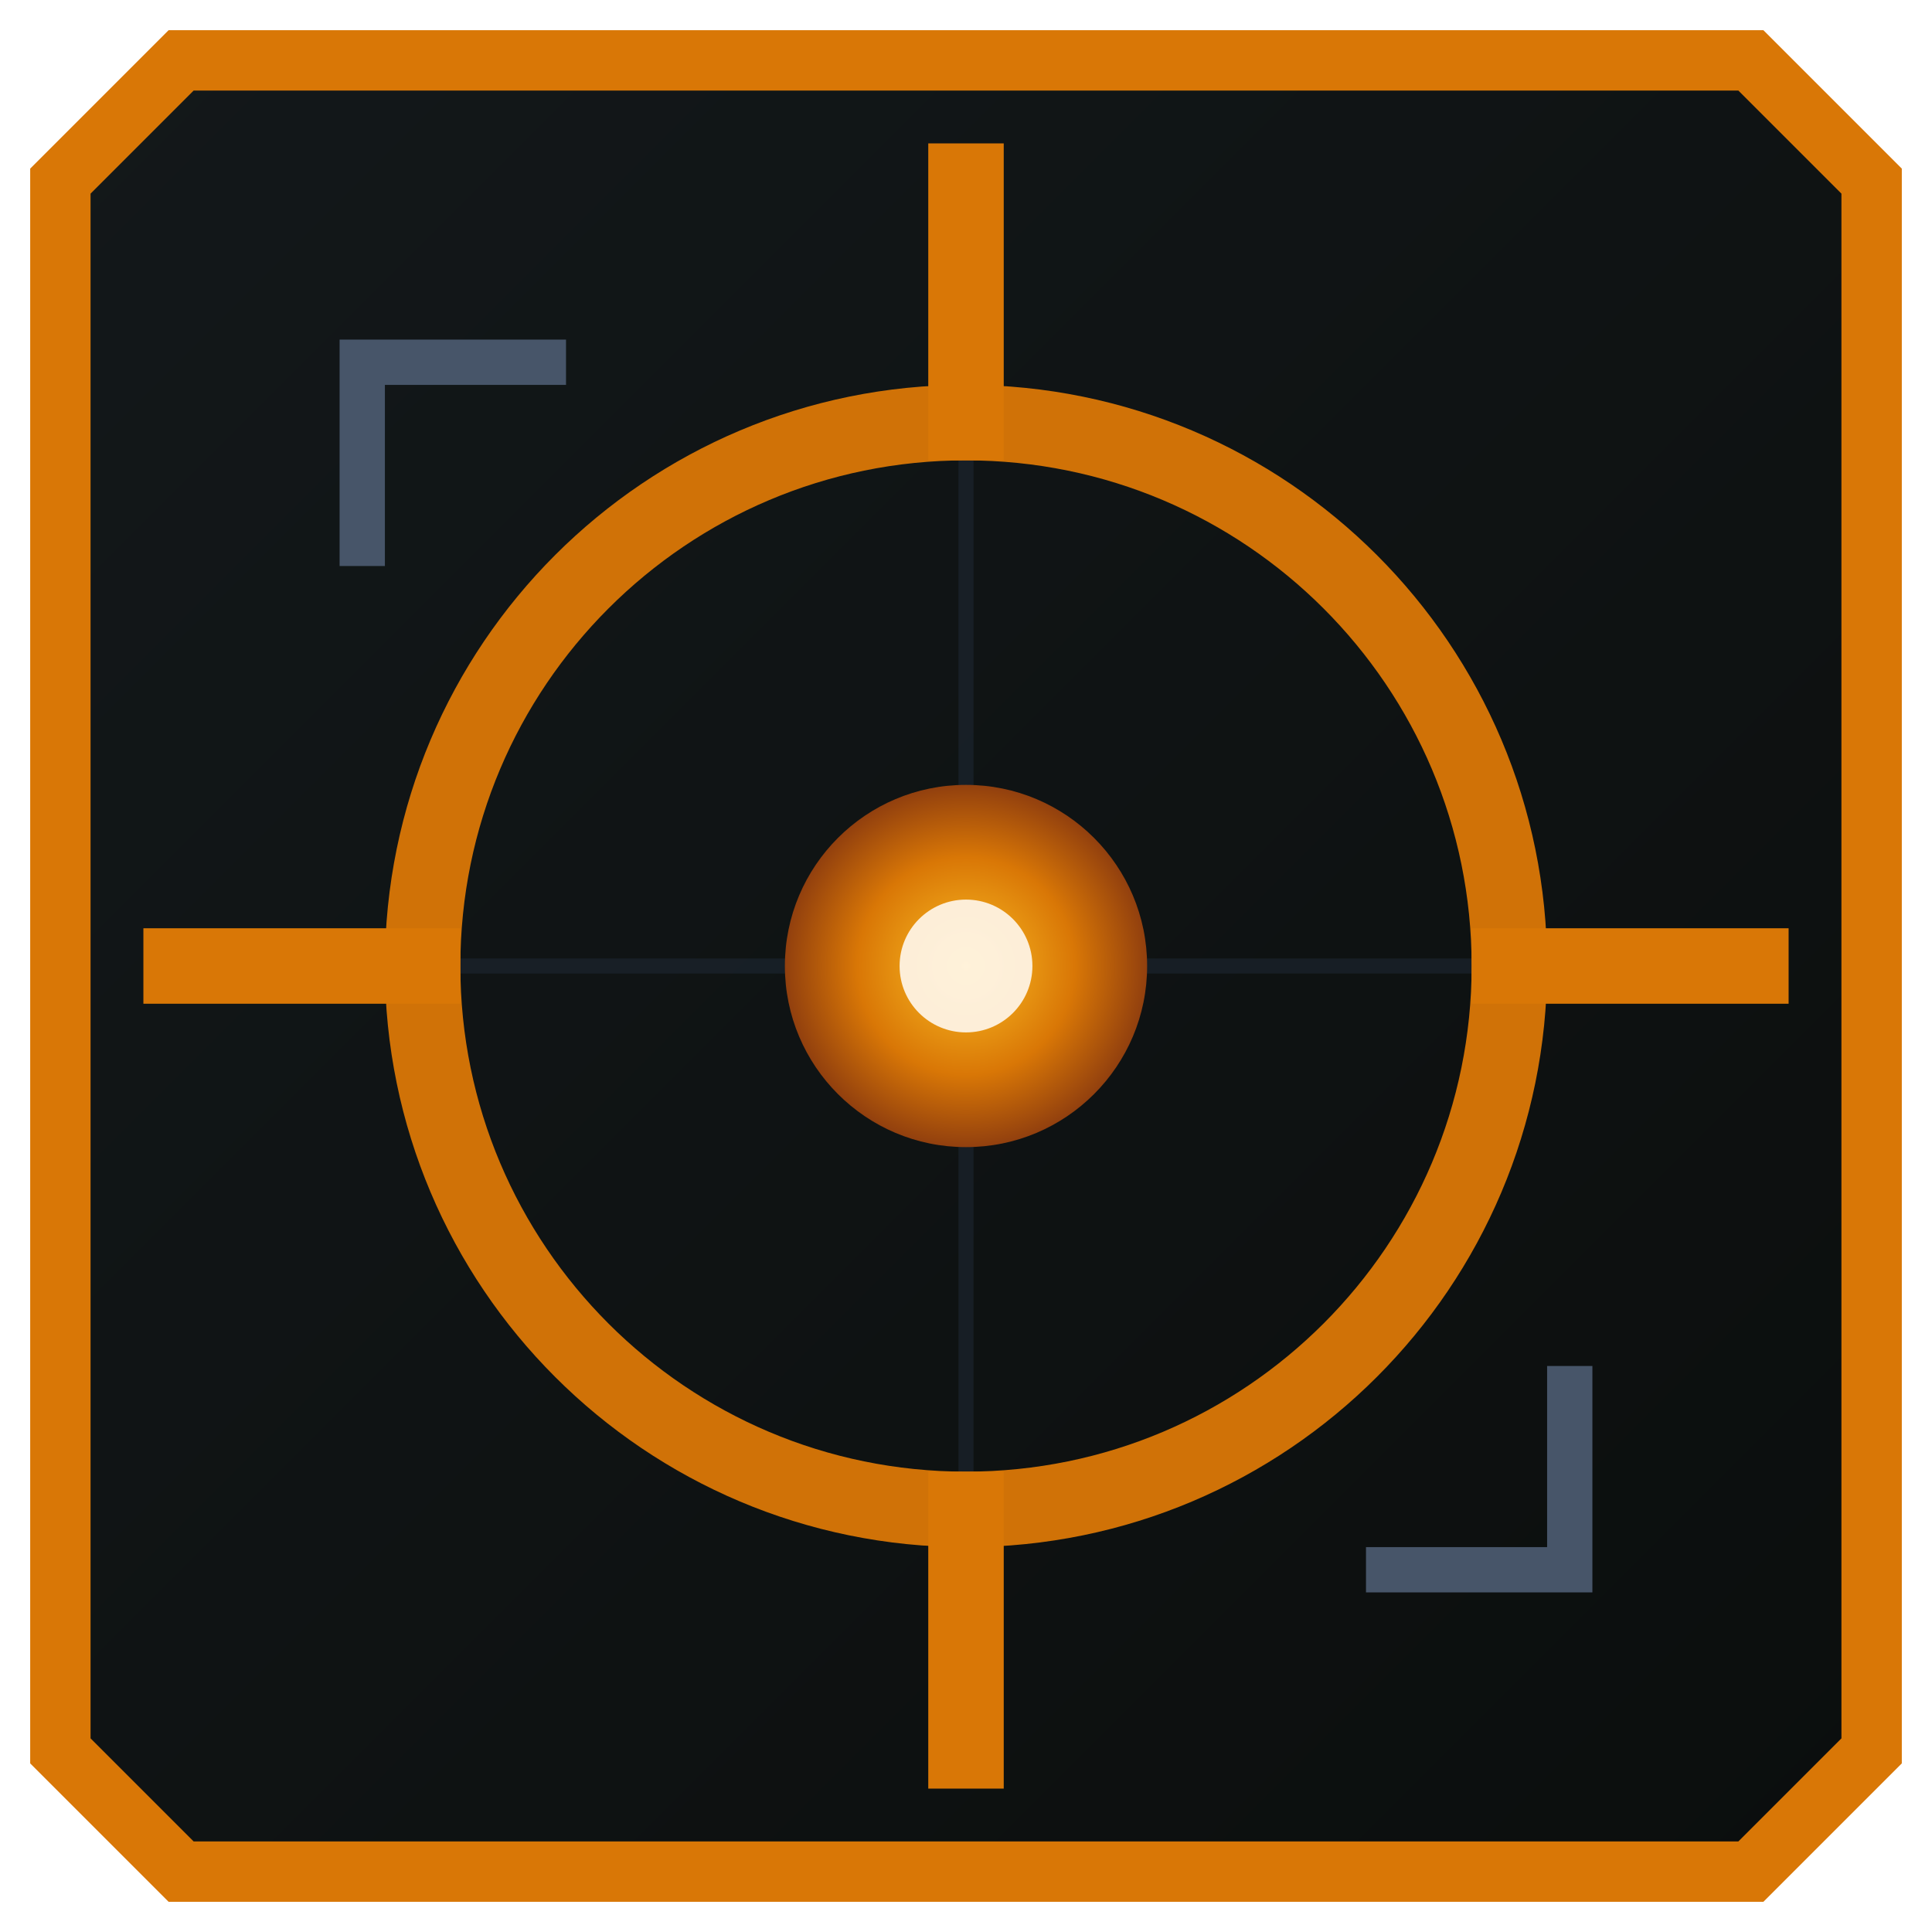
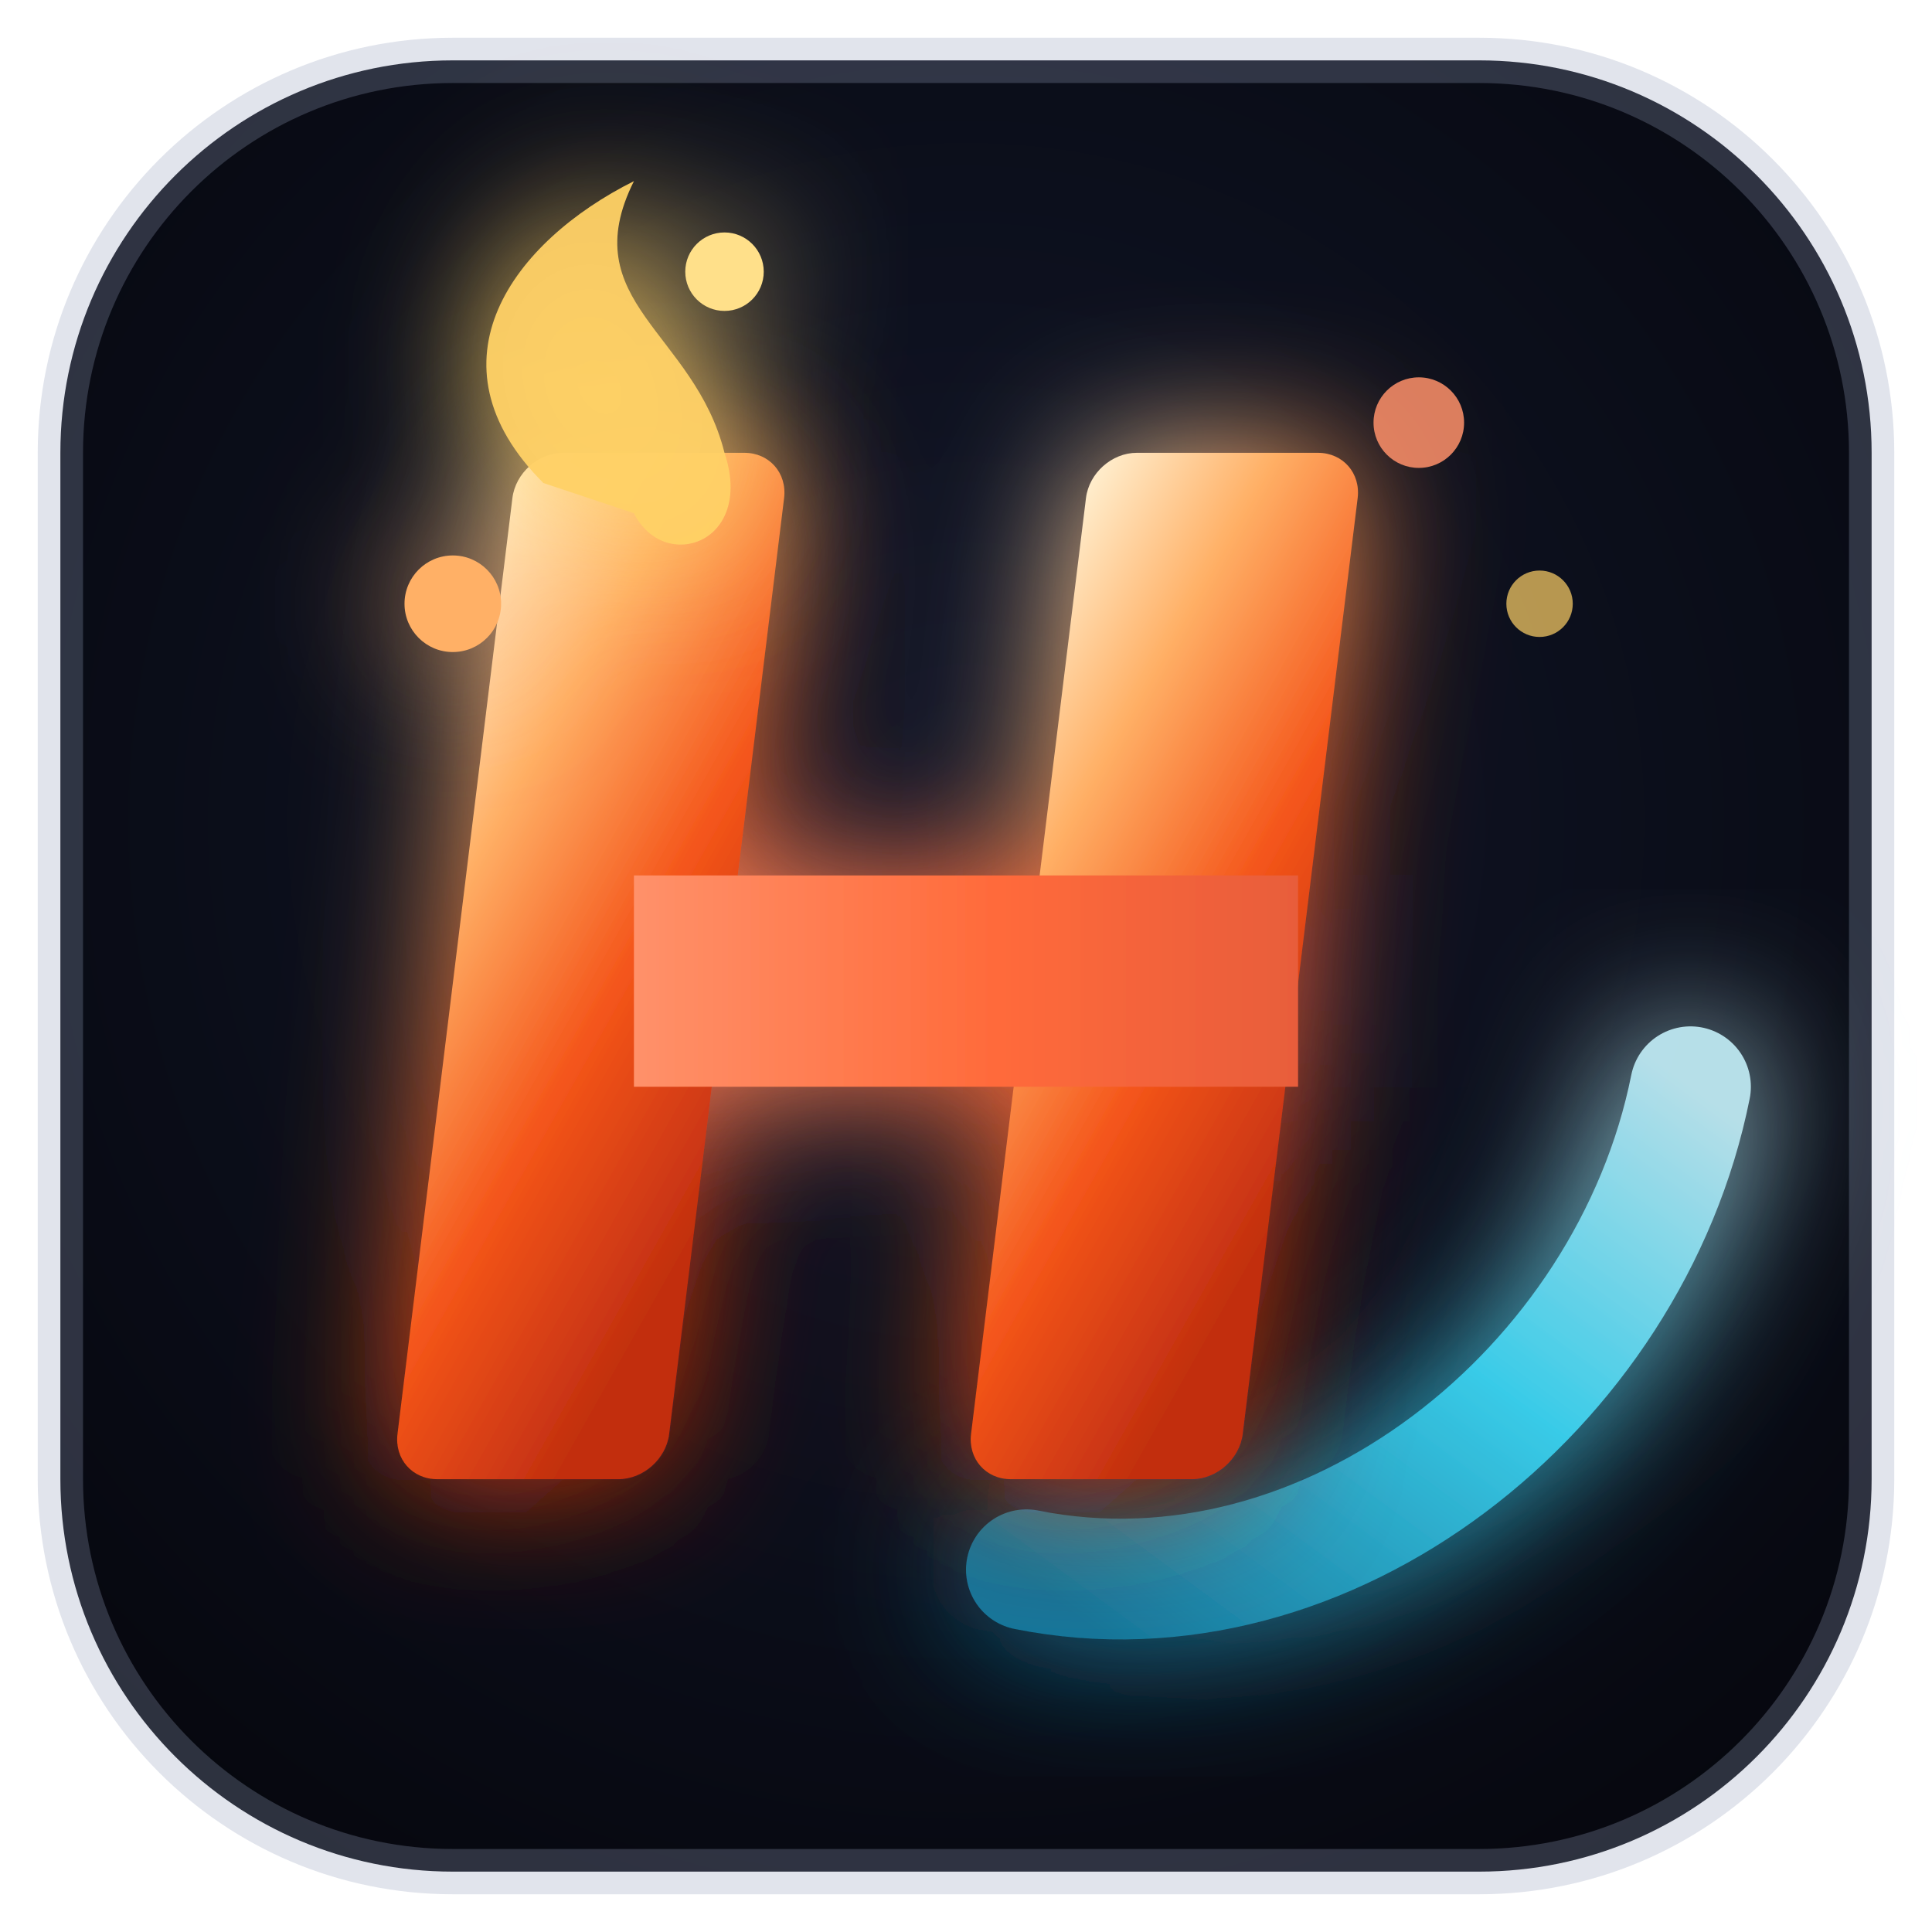
- <svg xmlns="http://www.w3.org/2000/svg" viewBox="0 0 64 64" width="64" height="64" role="img" aria-label="Mini Wars Wiki">
+ <svg xmlns="http://www.w3.org/2000/svg" viewBox="0 0 64 64" width="64" height="64" role="img" aria-label="Heatwarped Wiki">
  <defs>
-     <radialGradient id="emberCore" cx="50%" cy="50%" r="50%">
-       <stop offset="0%" stop-color="#fbbf24" stop-opacity="1" />
-       <stop offset="60%" stop-color="#d97706" stop-opacity="1" />
-       <stop offset="100%" stop-color="#92400e" stop-opacity="1" />
+     <linearGradient id="heatBar" x1="0%" y1="0%" x2="60%" y2="100%">
+       <stop offset="0%" stop-color="#fff3d6" />
+       <stop offset="30%" stop-color="#ffb066" />
+       <stop offset="65%" stop-color="#f4551a" />
+       <stop offset="100%" stop-color="#c22f10" />
+     </linearGradient>
+     <linearGradient id="heatCross" x1="0%" y1="0%" x2="100%" y2="0%">
+       <stop offset="0%" stop-color="#ff916a" />
+       <stop offset="55%" stop-color="#ff6a3a" />
+       <stop offset="100%" stop-color="#e85d3a" />
+     </linearGradient>
+     <linearGradient id="cyberSwoosh" x1="0%" y1="100%" x2="100%" y2="0%">
+       <stop offset="0%" stop-color="#1782a8" />
+       <stop offset="55%" stop-color="#3ee0ff" />
+       <stop offset="100%" stop-color="#c9f6ff" />
+     </linearGradient>
+     <radialGradient id="plateBg" cx="50%" cy="42%" r="75%">
+       <stop offset="0%" stop-color="#12172a" />
+       <stop offset="100%" stop-color="#05060c" />
    </radialGradient>
-     <linearGradient id="bunkerBg" x1="0%" y1="0%" x2="100%" y2="100%">
-       <stop offset="0%" stop-color="#13181a" />
-       <stop offset="100%" stop-color="#0b0e0d" />
-     </linearGradient>
+     <filter id="softGlow" x="-40%" y="-40%" width="180%" height="180%">
+       <feGaussianBlur stdDeviation="2.4" result="blur" />
+       <feMerge>
+         <feMergeNode in="blur" />
+         <feMergeNode in="SourceGraphic" />
+       </feMerge>
+     </filter>
  </defs>
-   <path d="M 6 2 L 58 2 L 62 6 L 62 58 L 58 62 L 6 62 L 2 58 L 2 6 Z" fill="url(#bunkerBg)" stroke="#d97706" stroke-width="2" />
-   <g stroke="#1f2937" stroke-width="0.5" opacity="0.5">
-     <line x1="32" y1="6" x2="32" y2="58" />
-     <line x1="6" y1="32" x2="58" y2="32" />
+   <rect x="2" y="2" width="60" height="60" rx="13" fill="url(#plateBg)" stroke="rgba(148,158,186,0.28)" stroke-width="1.5" />
+   <path d="M 34 52 C 44 54, 54 46, 56 36" fill="none" stroke="url(#cyberSwoosh)" stroke-width="4" stroke-linecap="round" filter="url(#softGlow)" opacity="0.9" />
+   <g filter="url(#softGlow)">
+     <g transform="skewX(-7)">
+       <rect x="19" y="15" width="9" height="34" rx="1.5" fill="url(#heatBar)" />
+       <rect x="38" y="15" width="9" height="34" rx="1.5" fill="url(#heatBar)" />
+     </g>
+     <polygon points="21,29 43,29 43,36 21,36" fill="url(#heatCross)" />
  </g>
-   <g fill="none" stroke="#475569" stroke-width="1.5" stroke-linecap="square">
-     <polyline points="12,18 12,12 18,12" />
-     <polyline points="46,52 52,52 52,46" />
+   <g filter="url(#softGlow)">
+     <path d="M 18 16 C 14 12, 17 8, 21 6 C 19 10, 23 11, 24 15 C 25 18, 22 19, 21 17 Z" fill="#ffd166" opacity="0.95" />
+     <circle cx="15" cy="20" r="1.6" fill="#ffb066" />
+     <circle cx="24" cy="9" r="1.3" fill="#ffe08a" />
  </g>
-   <circle cx="32" cy="32" r="18" fill="none" stroke="#d97706" stroke-width="2.5" opacity="0.95" />
-   <g stroke="#d97706" stroke-width="2.5" stroke-linecap="square">
-     <line x1="32" y1="6" x2="32" y2="14" />
-     <line x1="32" y1="50" x2="32" y2="58" />
-     <line x1="6" y1="32" x2="14" y2="32" />
-     <line x1="50" y1="32" x2="58" y2="32" />
-   </g>
-   <circle cx="32" cy="32" r="6" fill="url(#emberCore)" />
-   <circle cx="32" cy="32" r="2.2" fill="#fff7ed" opacity="0.9" />
+   <circle cx="47" cy="14" r="1.5" fill="#ff916a" opacity="0.85" />
+   <circle cx="51" cy="20" r="1.1" fill="#ffd166" opacity="0.7" />
</svg>
